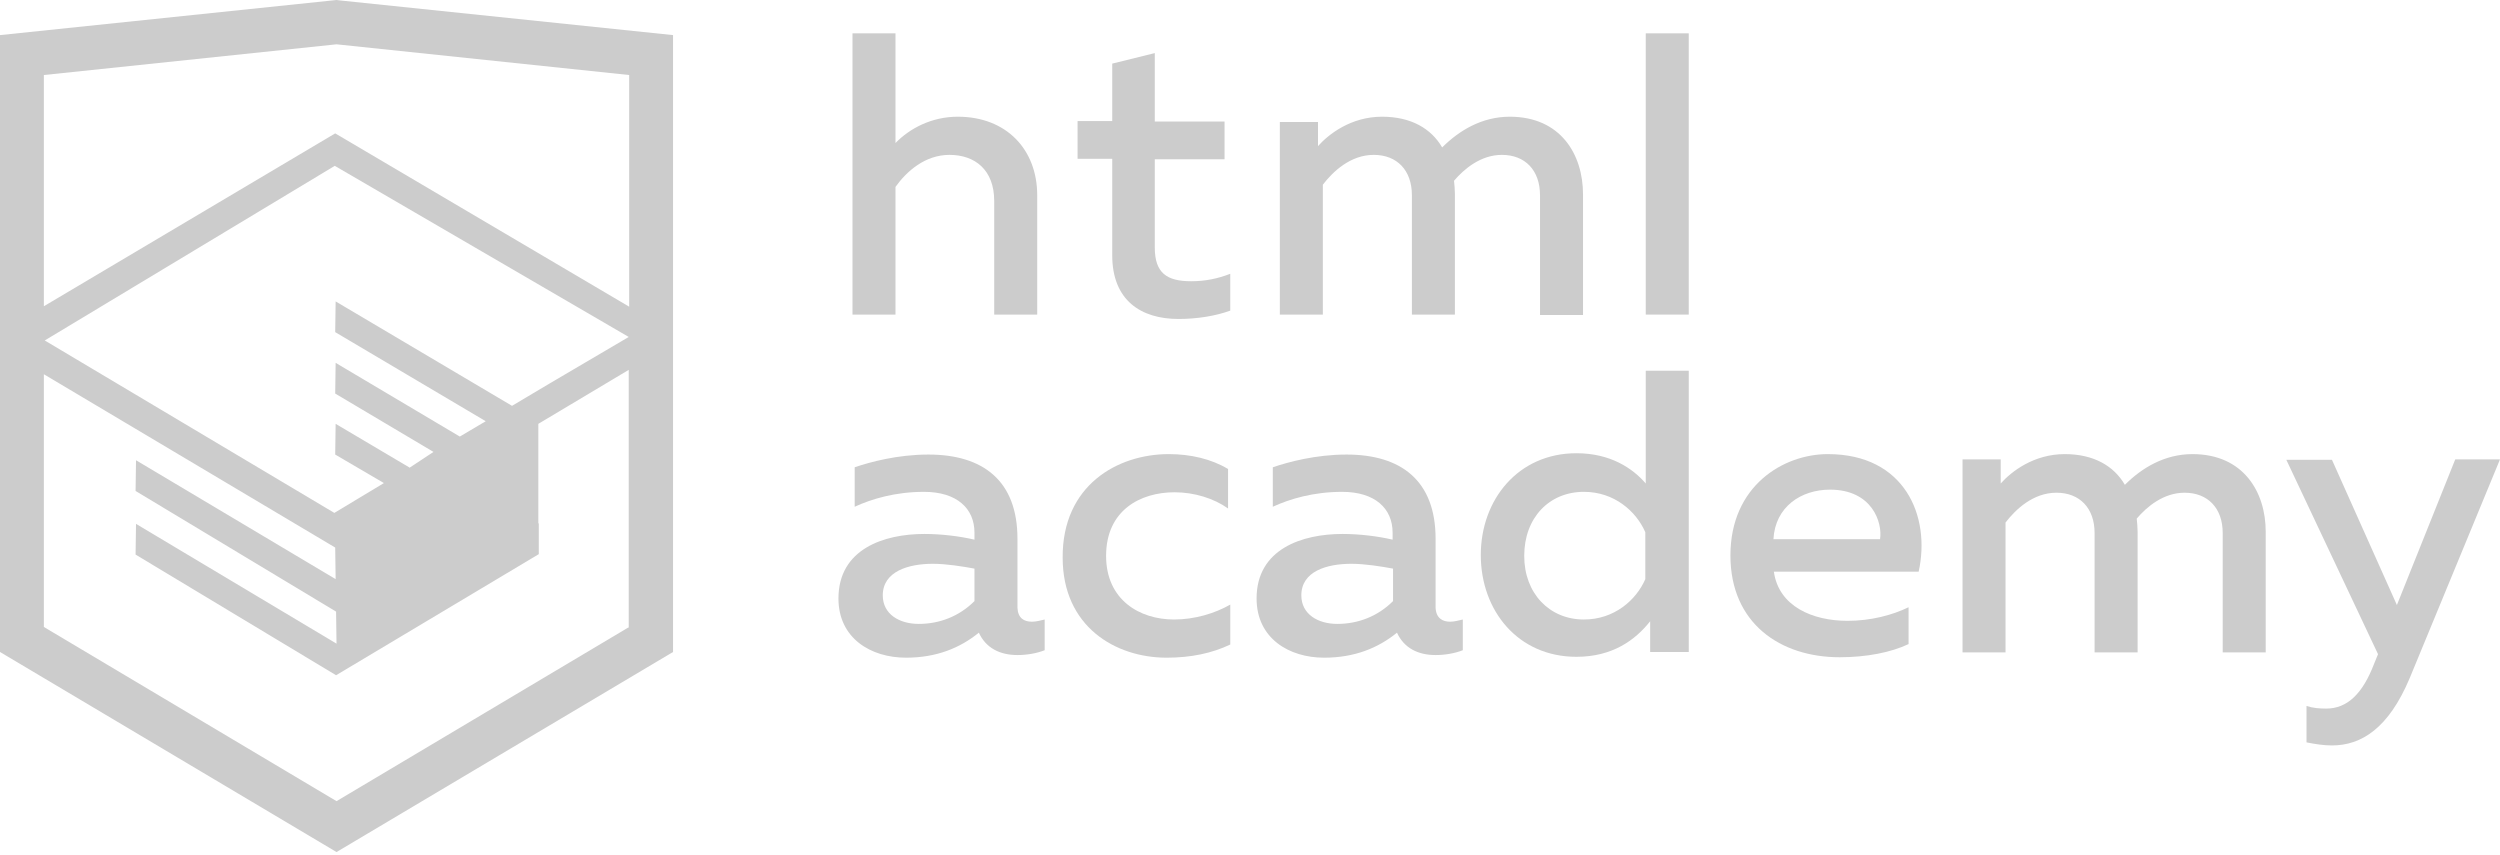
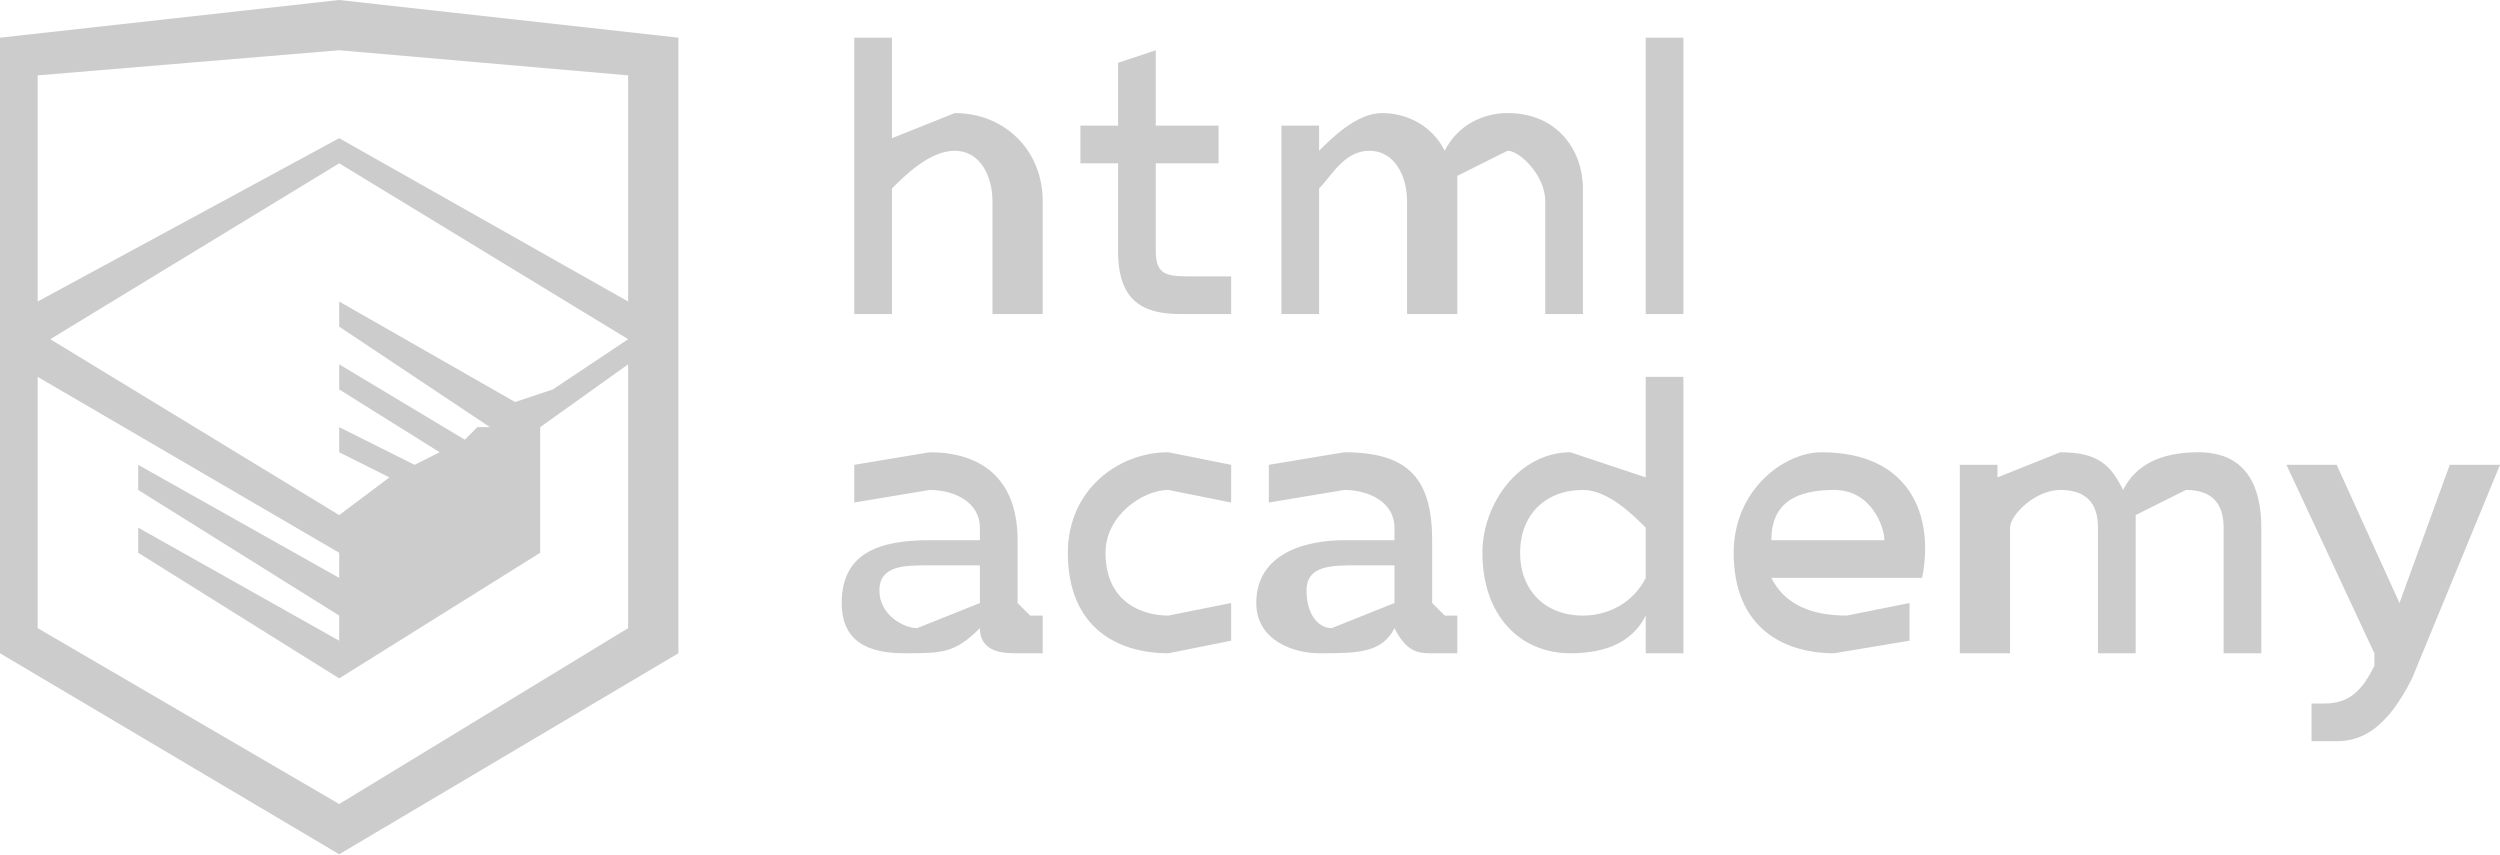
- <svg xmlns="http://www.w3.org/2000/svg" width="199" height="68" viewBox="0 0 199 68" fill="none">
-   <g opacity="0.2">
-     <path d="M82.143 49.488C82.492 49.488 82.841 49.383 83.156 49.313V51.758C82.527 52.003 81.758 52.142 80.99 52.142C79.593 52.142 78.476 51.584 77.917 50.361C76.415 51.584 74.529 52.352 72.119 52.352C69.325 52.352 66.741 50.815 66.741 47.637C66.741 43.691 70.373 42.503 73.586 42.503C74.913 42.503 76.38 42.678 77.568 42.957V42.398C77.568 40.478 76.171 39.151 73.551 39.151C71.281 39.151 69.395 39.709 68.033 40.338V37.195C69.255 36.776 71.456 36.182 73.9 36.182C78.231 36.182 80.99 38.242 80.99 42.887V48.37C81.025 49.209 81.514 49.488 82.143 49.488ZM70.268 47.393C70.268 48.894 71.596 49.663 73.132 49.663C74.774 49.663 76.345 49.069 77.568 47.847V45.262C76.625 45.088 75.332 44.878 74.25 44.878C72.329 44.878 70.268 45.472 70.268 47.393Z" fill="black" />
-     <path d="M93.039 36.147C94.751 36.147 96.427 36.531 97.754 37.334V40.477C96.636 39.674 95.065 39.185 93.493 39.185C90.769 39.185 88.045 40.617 88.045 44.249C88.045 47.742 90.699 49.313 93.458 49.313C95.1 49.313 96.706 48.825 97.929 48.126V51.304C96.462 52.003 94.785 52.352 92.865 52.352C88.778 52.352 84.588 49.872 84.588 44.389C84.553 38.627 88.953 36.147 93.039 36.147Z" fill="black" />
-     <path d="M115.426 49.488C115.775 49.488 116.124 49.383 116.439 49.313V51.758C115.81 52.003 115.042 52.142 114.273 52.142C112.876 52.142 111.759 51.584 111.2 50.361C109.698 51.584 107.812 52.352 105.402 52.352C102.608 52.352 100.024 50.815 100.024 47.637C100.024 43.691 103.656 42.503 106.869 42.503C108.196 42.503 109.663 42.678 110.851 42.957V42.398C110.851 40.478 109.454 39.151 106.834 39.151C104.564 39.151 102.678 39.709 101.316 40.338V37.195C102.539 36.776 104.739 36.182 107.184 36.182C111.514 36.182 114.273 38.242 114.273 42.887V48.37C114.308 49.209 114.832 49.488 115.426 49.488ZM103.586 47.393C103.586 48.894 104.913 49.663 106.45 49.663C108.092 49.663 109.663 49.069 110.886 47.847V45.262C109.943 45.088 108.65 44.878 107.568 44.878C105.612 44.878 103.586 45.472 103.586 47.393Z" fill="black" />
-     <path d="M134.425 29.511V51.898H131.352V49.453C130.164 50.955 128.348 52.282 125.484 52.282C120.839 52.282 117.871 48.615 117.871 44.179C117.871 39.779 120.839 36.077 125.484 36.077C128.173 36.077 129.955 37.264 131.002 38.487V29.511H134.425ZM126.078 39.15C123.319 39.15 121.328 41.211 121.328 44.249C121.328 47.253 123.354 49.313 126.078 49.313C128.488 49.313 130.234 47.777 130.967 46.1V42.364C130.234 40.687 128.488 39.15 126.078 39.15Z" fill="black" />
-     <path d="M145.496 36.147C151.608 36.147 153.703 41.071 152.725 45.507H141.2C141.584 48.266 144.273 49.418 147.067 49.418C148.918 49.418 150.63 48.964 151.922 48.336V51.269C150.525 51.933 148.569 52.317 146.439 52.317C141.724 52.317 137.742 49.628 137.742 44.214C137.742 38.661 141.968 36.147 145.496 36.147ZM145.67 38.976C143.365 38.976 141.305 40.338 141.165 42.922H149.652C149.861 41.595 149.023 38.976 145.67 38.976Z" fill="black" />
-     <path d="M156.218 51.898V36.566H159.256V38.487C160.094 37.544 161.875 36.147 164.355 36.147C166.66 36.147 168.267 37.09 169.14 38.592C170.467 37.264 172.283 36.147 174.518 36.147C178.569 36.147 180.351 39.15 180.351 42.328V51.933H176.928V42.433C176.928 40.443 175.74 39.22 173.889 39.22C172.213 39.22 170.886 40.338 170.083 41.281C170.118 41.63 170.153 41.979 170.153 42.328V51.933H166.73V42.433C166.73 40.443 165.543 39.22 163.692 39.22C161.841 39.22 160.444 40.547 159.64 41.595V51.933H156.218V51.898Z" fill="black" />
-     <path d="M195.438 36.566H199L191.806 53.993C190.129 57.975 187.964 59.337 185.624 59.337C184.961 59.337 184.297 59.232 183.598 59.092V56.194C184.122 56.368 184.646 56.403 185.17 56.403C186.846 56.403 188.069 55.216 188.977 52.841L189.291 52.072L181.992 36.601H185.624L190.793 48.161L195.438 36.566Z" fill="black" />
-     <path d="M71.281 2.654V11.385C72.399 10.233 74.145 9.29 76.24 9.29C80.117 9.29 82.562 11.909 82.562 15.541V25.041H79.139V15.995C79.139 13.516 77.602 12.328 75.577 12.328C73.621 12.328 72.154 13.655 71.281 14.878V25.041H67.858V2.654H71.281Z" fill="black" />
-     <path d="M91.921 4.226V9.674H97.474V12.678H91.921V19.698C91.921 21.723 92.864 22.387 94.82 22.387C95.938 22.387 96.95 22.177 97.928 21.793V24.727C96.776 25.146 95.309 25.39 93.807 25.39C90.839 25.39 88.534 23.923 88.534 20.326V12.643H85.775V9.639H88.534V5.064L91.921 4.226Z" fill="black" />
-     <path d="M101.875 25.041V9.709H104.913V11.63C105.752 10.687 107.533 9.29 110.012 9.29C112.317 9.29 113.924 10.233 114.797 11.735C116.124 10.408 117.94 9.29 120.175 9.29C124.227 9.29 126.008 12.293 126.008 15.472V25.076H122.585V15.541C122.585 13.551 121.398 12.328 119.547 12.328C117.87 12.328 116.543 13.446 115.74 14.389C115.775 14.738 115.81 15.087 115.81 15.437V25.041H112.387V15.541C112.387 13.551 111.2 12.328 109.349 12.328C107.498 12.328 106.101 13.655 105.298 14.703V25.041H101.875Z" fill="black" />
-     <path d="M134.424 2.654H131.002V25.041H134.424V2.654Z" fill="black" />
-     <path d="M27.067 0.035L26.787 0L0 2.794V51.898L26.787 67.823L53.574 51.898V2.794L27.067 0.035ZM50.082 49.907L26.787 63.772L3.492 49.907V29.791L26.682 43.586L26.717 46.1L10.827 36.636L10.792 39.081L26.752 48.685L26.787 51.234L10.827 41.7L10.792 44.145L26.752 53.749L42.887 44.11V41.665H42.852V40.827V39.814V33.737L50.047 29.441V49.907H50.082ZM50.047 26.822L43.691 30.559L40.757 32.305L26.717 23.993L26.682 26.438L38.661 33.528L38.557 33.597L38.312 33.737L36.601 34.75L26.717 28.883L26.682 31.327L34.505 35.972L32.654 37.195L32.62 37.23L26.717 33.737L26.682 36.182L30.559 38.452L26.613 40.827L3.562 27.101L26.647 13.201L50.047 26.822ZM50.082 24.412L26.682 10.617L3.492 24.377V5.972L26.787 3.527L50.082 5.972V24.412Z" fill="black" />
+ <svg xmlns="http://www.w3.org/2000/svg" fill="none" viewBox="0 0 199 68">
+   <g fill="#000" opacity=".2">
+     <path d="M82 49h1v3h-2c-1 0-3 0-3-2-2 2-3 2-6 2s-5-1-5-4c0-4 3-5 7-5h4v-1c0-2-2-3-4-3l-6 1v-3l6-1c4 0 7 2 7 7v5l1 1zm-12-2c0 2 2 3 3 3l5-2v-3h-4c-2 0-4 0-4 2zM93 36l5 1v3l-5-1c-2 0-5 2-5 5 0 4 3 5 5 5l5-1v3l-5 1c-4 0-8-2-8-8 0-5 4-8 8-8zM115 49h1v3h-2c-1 0-2 0-3-2-1 2-3 2-6 2-2 0-5-1-5-4 0-4 4-5 7-5h4v-1c0-2-2-3-4-3l-6 1v-3l6-1c5 0 7 2 7 7v5l1 1zm-11-2c0 2 1 3 2 3l5-2v-3h-3c-2 0-4 0-4 2zM134 30v22h-3v-3c-1 2-3 3-6 3-4 0-7-3-7-8 0-4 3-8 7-8l6 2v-8h3zm-8 9c-3 0-5 2-5 5s2 5 5 5c2 0 4-1 5-3v-4c-1-1-3-3-5-3zM145 36c7 0 9 5 8 10h-12c1 2 3 3 6 3l5-1v3l-6 1c-4 0-8-2-8-8 0-5 4-8 7-8zm1 3c-3 0-5 1-5 4h9c0-1-1-4-4-4zM156 52V37h3v1l5-2c3 0 4 1 5 3 1-2 3-3 6-3 4 0 5 3 5 6v10h-3V42c0-2-1-3-3-3l-4 2v11h-3V42c0-2-1-3-3-3s-4 2-4 3v10h-4zM195 37h4l-7 17c-2 4-4 5-6 5h-2v-3h1c2 0 3-1 4-3v-1l-7-15h4l5 11 4-11zM71 3v8l5-2c4 0 7 3 7 7v9h-4v-9c0-2-1-4-3-4s-4 2-5 3v10h-3V3h3zM92 4v6h5v3h-5v7c0 2 1 2 3 2h3v3h-4c-3 0-5-1-5-5v-7h-3v-3h3V5l3-1zM102 25V10h3v2c1-1 3-3 5-3s4 1 5 3c1-2 3-3 5-3 4 0 6 3 6 6v10h-3v-9c0-2-2-4-3-4l-4 2v11h-4v-9c0-2-1-4-3-4s-3 2-4 3v10h-3zM134 3h-3v22h3V3zM27 0L0 3v49l27 16 27-16V3L27 0zm23 50L27 64 3 50V30l24 14v2l-16-9v2l16 10v2l-16-9v2l16 10 16-10V34l7-5v21zm0-23l-6 4-3 1-14-8v2l12 8h-1l-1 1-10-6v2l8 5-2 1-6-3v2l4 2-4 3L4 27l23-14 23 14zm0-3L27 11 3 24V6l24-2 23 2v18z" />
  </g>
</svg>
